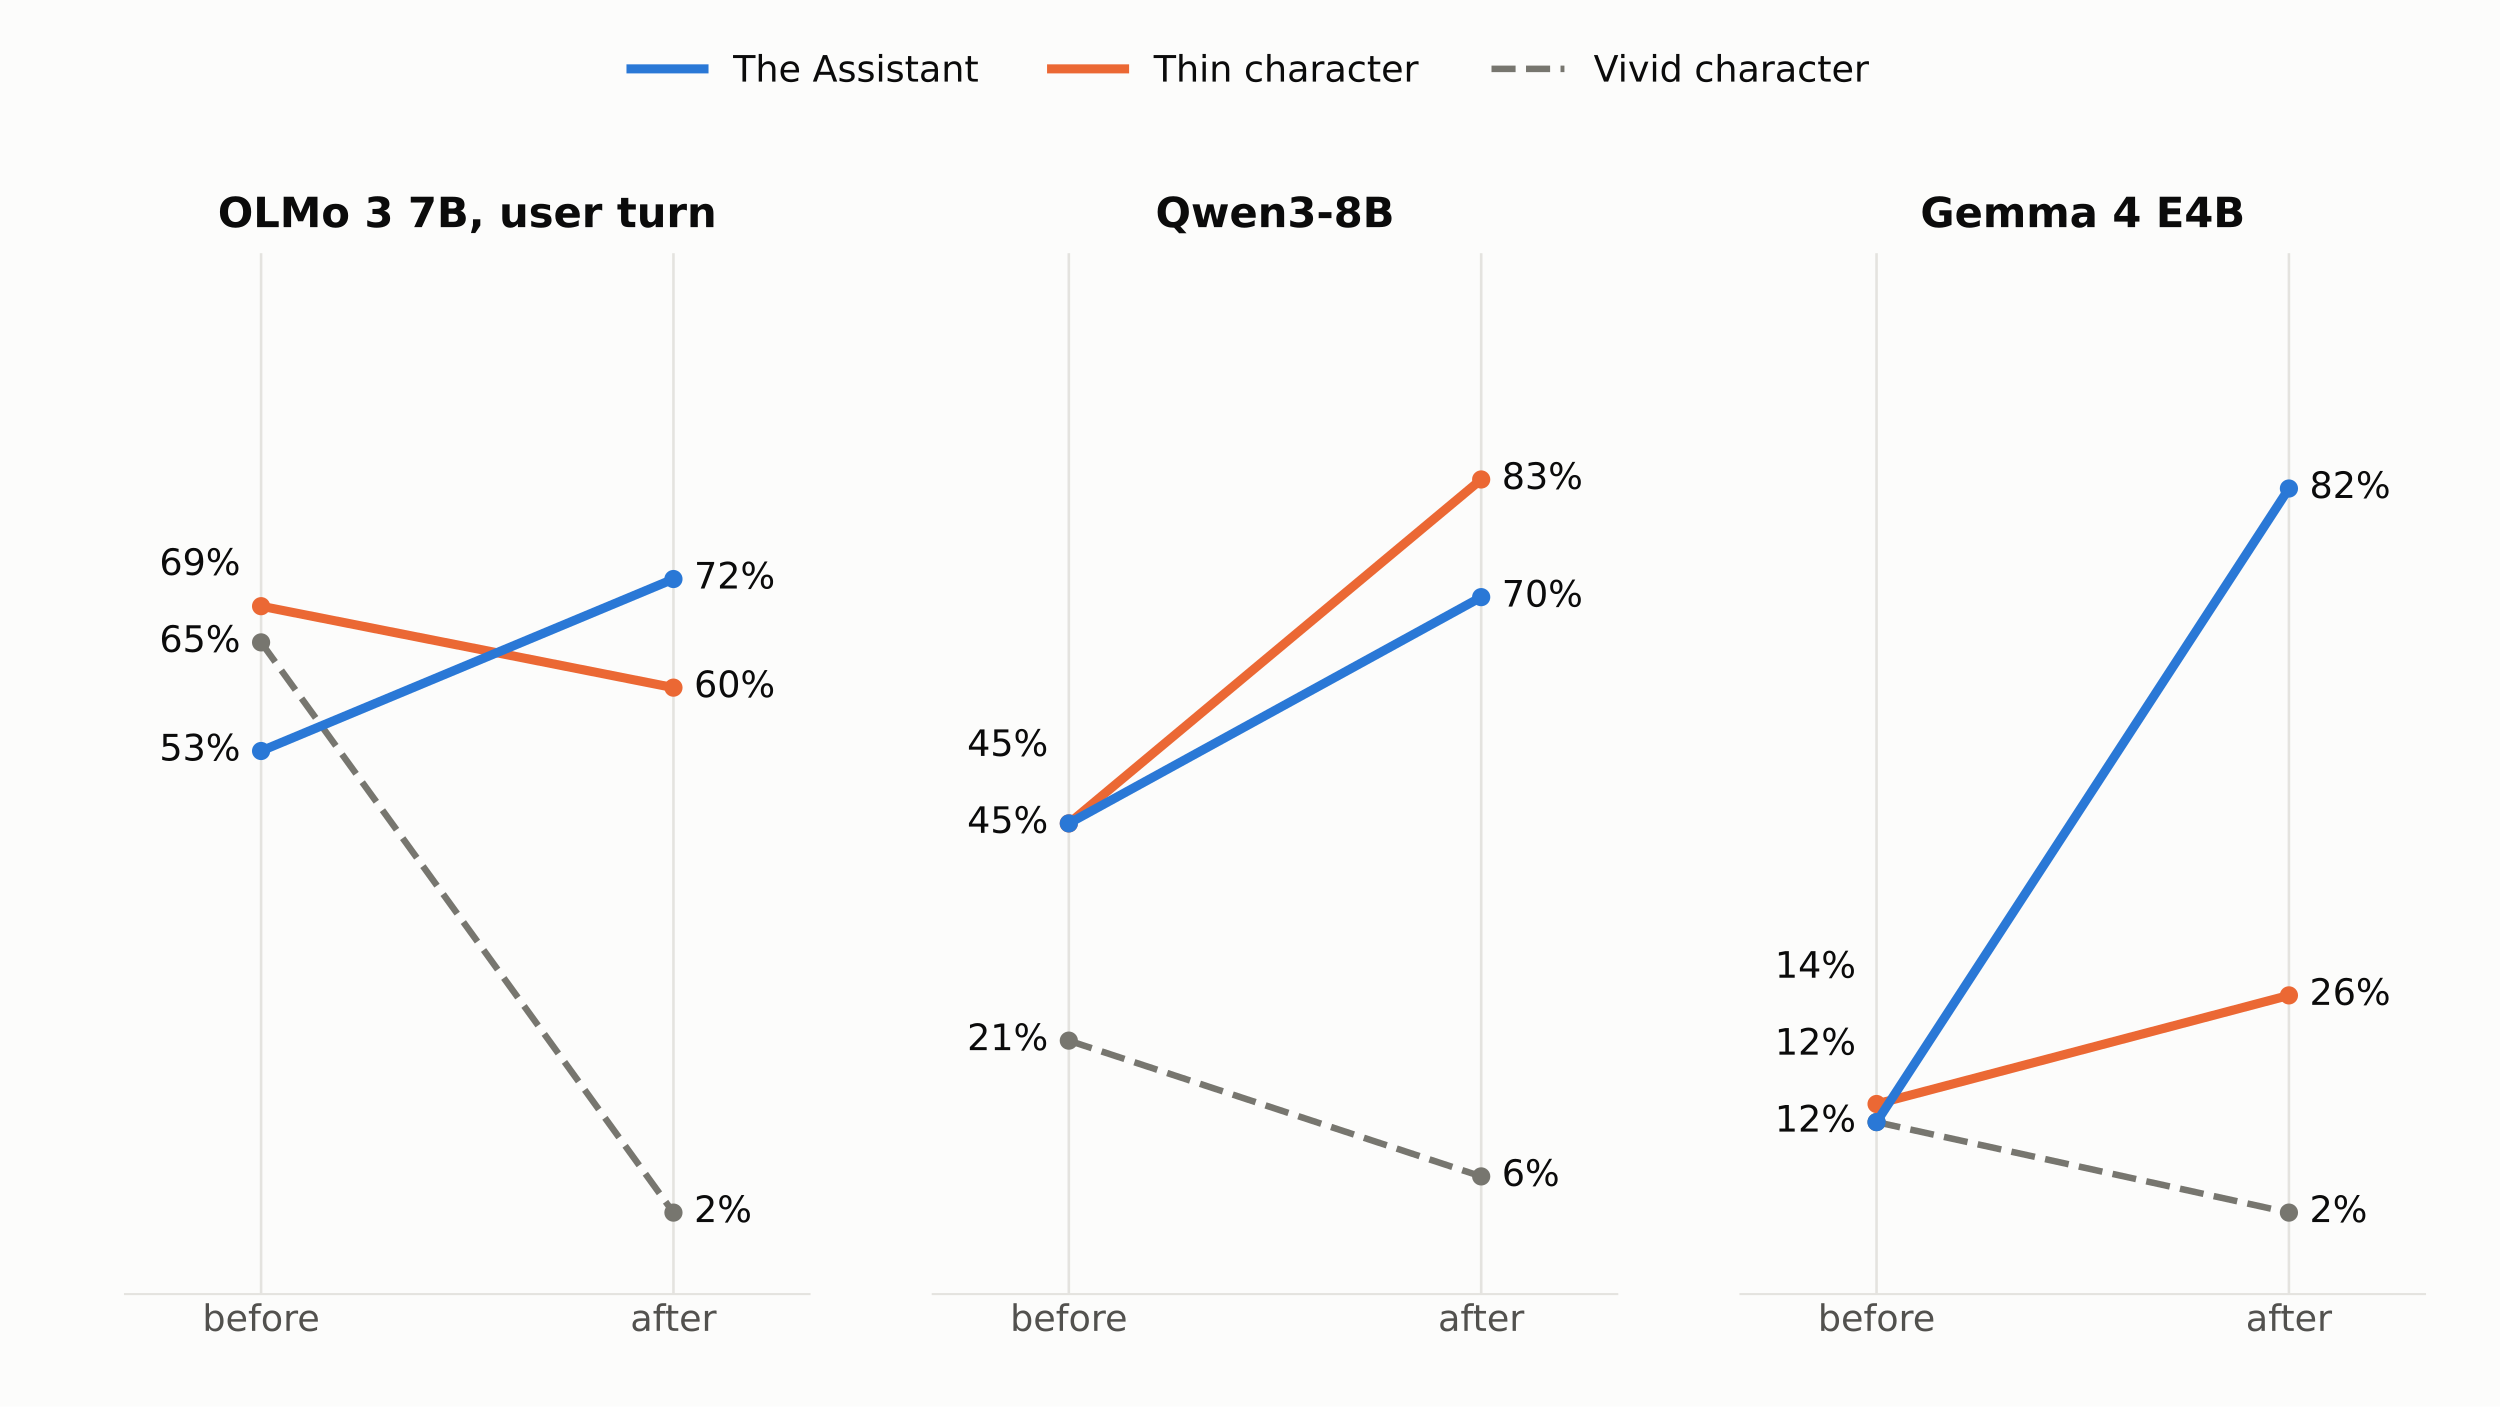
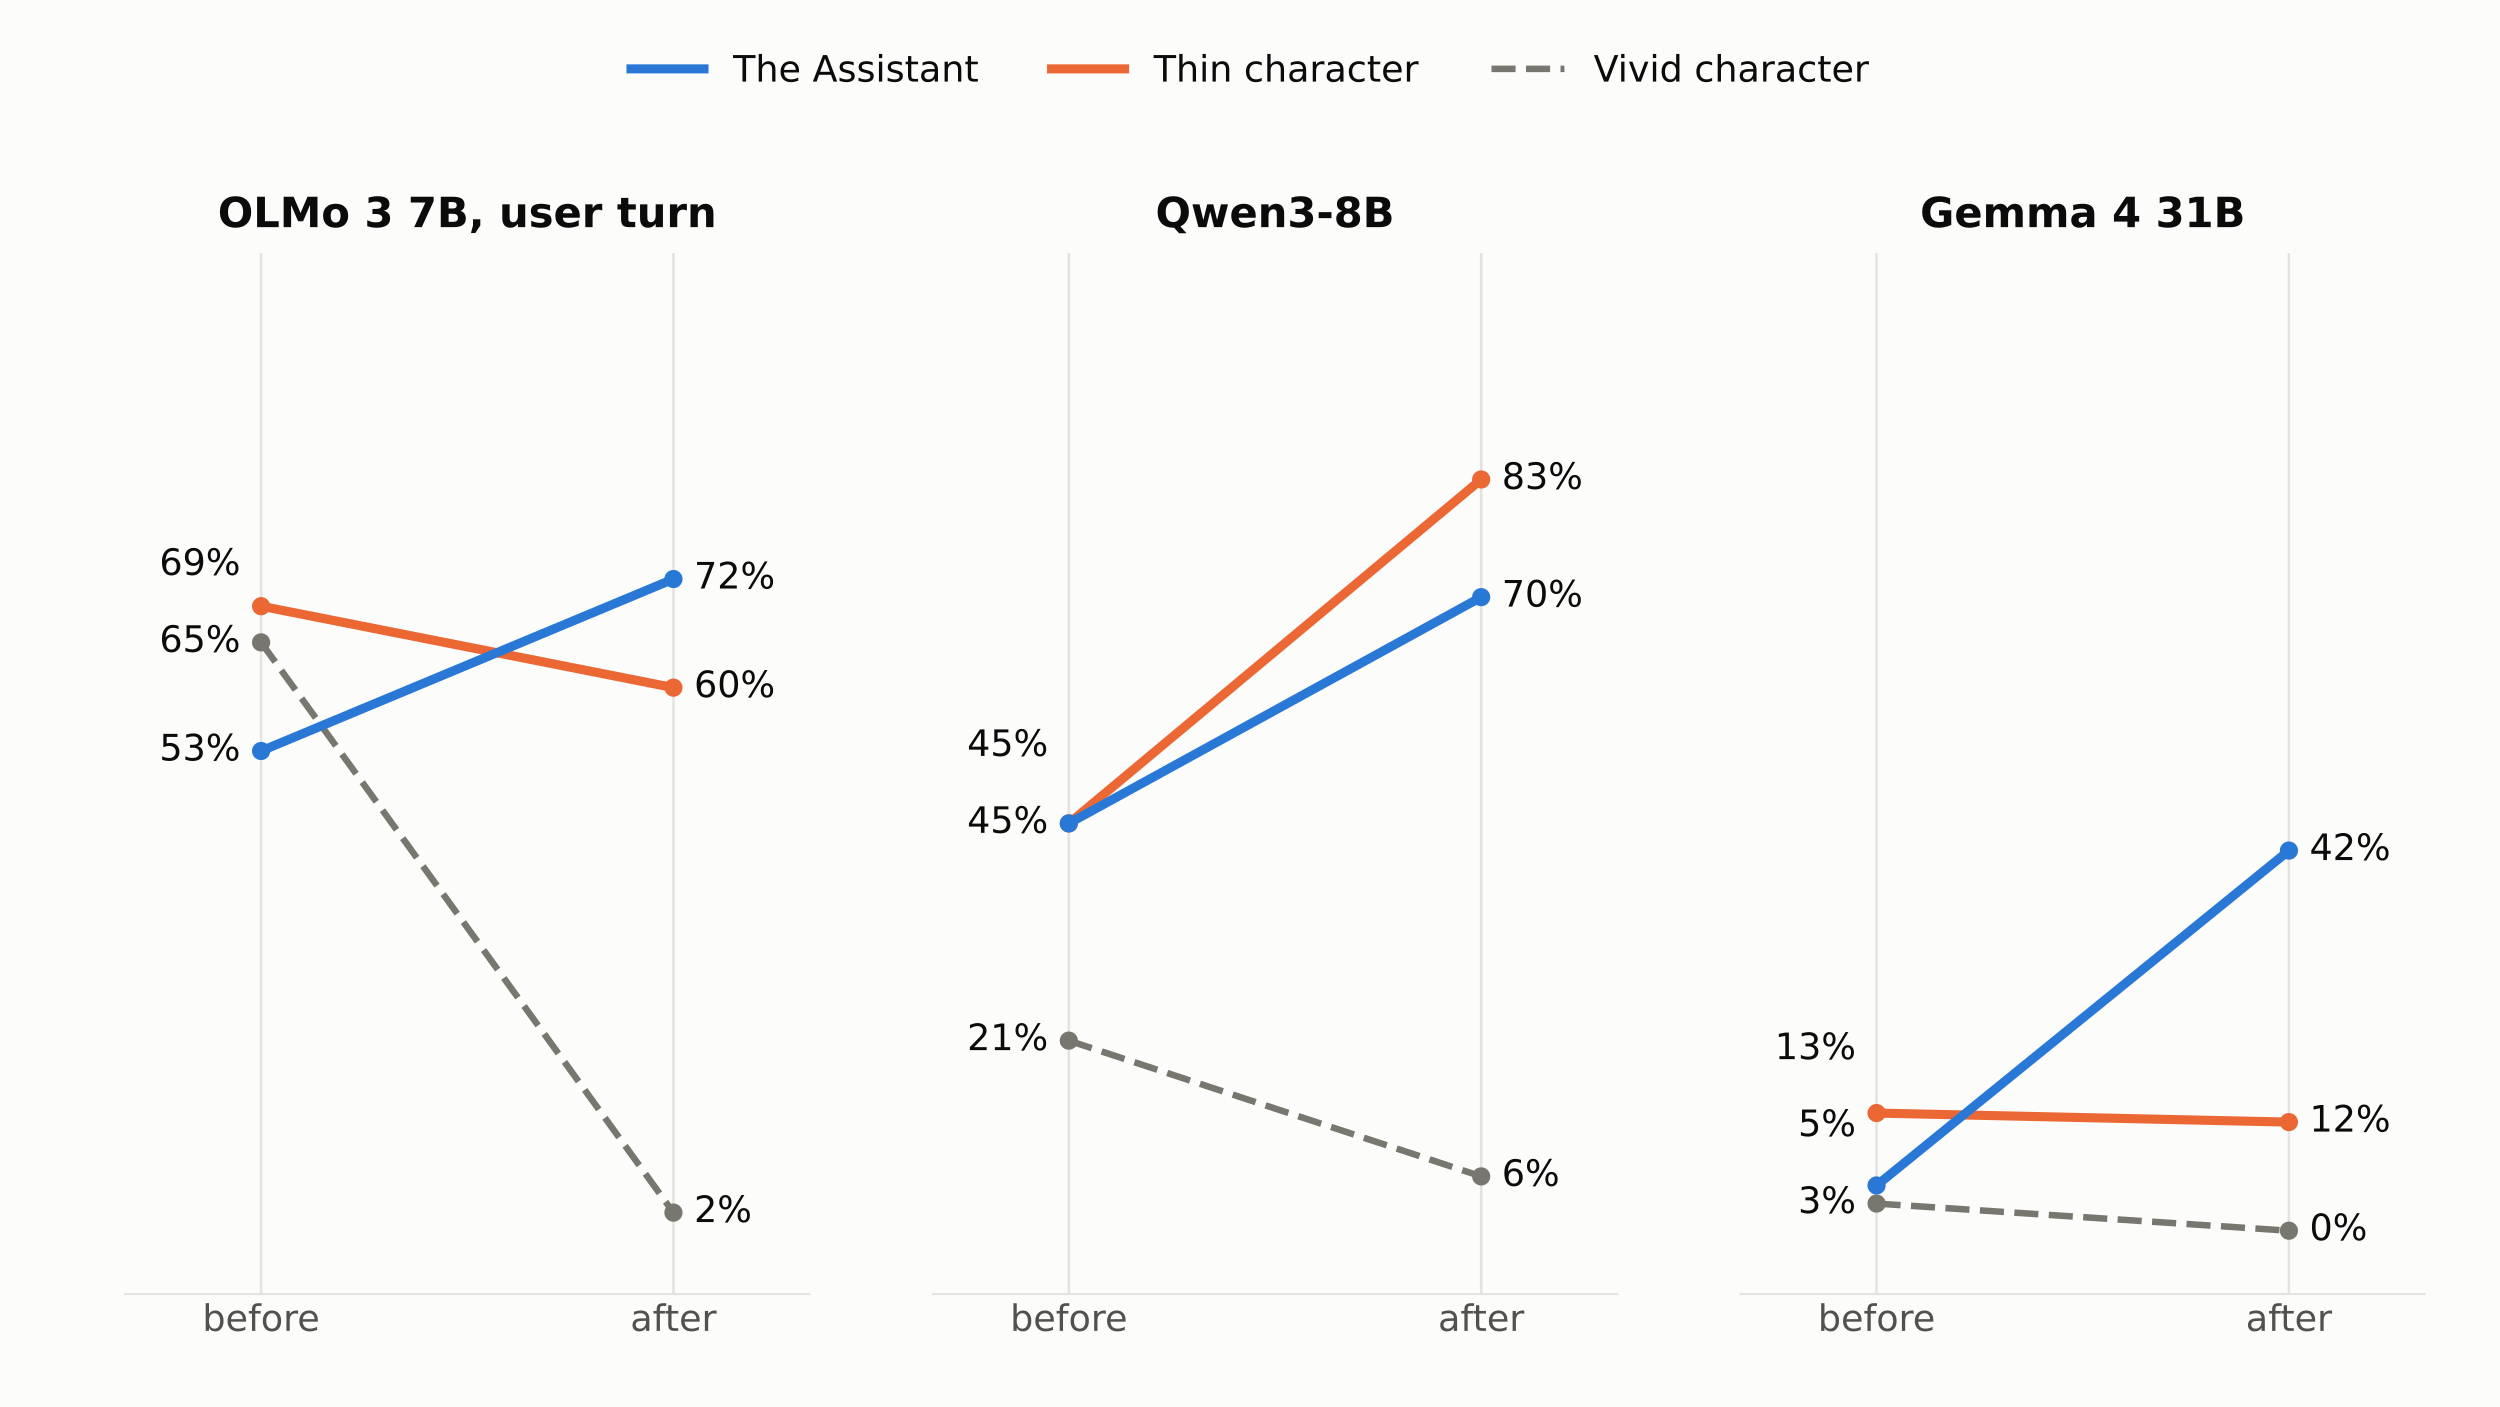
<svg xmlns="http://www.w3.org/2000/svg" xmlns:xlink="http://www.w3.org/1999/xlink" width="959.76pt" height="540pt" viewBox="0 0 959.76 540" version="1.1">
  <defs>
    <style type="text/css">*{stroke-linejoin: round; stroke-linecap: butt}</style>
  </defs>
  <g id="figure_1">
    <g id="patch_1">
      <path d="M 0 540  L 959.76 540  L 959.76 0  L 0 0  z " style="fill: #fcfcfb" />
    </g>
    <g id="axes_1">
      <g id="patch_2">
        <path d="M 47.988 496.8  L 310.779 496.8  L 310.779 97.2  L 47.988 97.2  z " style="fill: #fcfcfb" />
      </g>
      <g id="line2d_1">
-         <path d="M 100.23 496.8  L 100.23 97.2  " clip-path="url(#p72d839f7f3)" style="fill: none; stroke: #e4e3df; stroke-linecap: square" />
+         <path d="M 100.23 496.8  L 100.23 97.2  " clip-path="url(#p2b21ad6caf)" style="fill: none; stroke: #e4e3df; stroke-linecap: square" />
      </g>
      <g id="line2d_2">
-         <path d="M 258.538 496.8  L 258.538 97.2  " clip-path="url(#p72d839f7f3)" style="fill: none; stroke: #e4e3df; stroke-linecap: square" />
+         <path d="M 258.538 496.8  L 258.538 97.2  " clip-path="url(#p2b21ad6caf)" style="fill: none; stroke: #e4e3df; stroke-linecap: square" />
      </g>
      <g id="matplotlib.axis_1">
        <g id="xtick_1">
          <g id="line2d_3" />
          <g id="text_1">
            <text style="font-size: 14px; font-family: 'DejaVu Sans'; text-anchor: middle; fill: #52514e" x="100.23" y="510.938" transform="rotate(-0 100.2297 510.9378)">before</text>
          </g>
        </g>
        <g id="xtick_2">
          <g id="line2d_4" />
          <g id="text_2">
            <text style="font-size: 14px; font-family: 'DejaVu Sans'; text-anchor: middle; fill: #52514e" x="258.538" y="510.938" transform="rotate(-0 258.5378 510.9378)">after</text>
          </g>
        </g>
      </g>
      <g id="matplotlib.axis_2" />
      <g id="patch_3">
        <path d="M 47.988 496.8  L 310.779 496.8  " style="fill: none; stroke: #e4e3df; stroke-width: 0.8; stroke-linejoin: miter; stroke-linecap: square" />
      </g>
      <g id="line2d_5">
-         <path d="M 100.23 246.616  L 258.538 465.527  " clip-path="url(#p72d839f7f3)" style="fill: none; stroke-dasharray: 9.25,4; stroke-dashoffset: 0; stroke: #77766f; stroke-width: 2.5" />
+         <path d="M 100.23 246.616  L 258.538 465.527  " clip-path="url(#p2b21ad6caf)" style="fill: none; stroke-dasharray: 9.25,4; stroke-dashoffset: 0; stroke: #77766f; stroke-width: 2.5" />
        <defs>
-           <path id="me621695035" d="M 0 3  C 0.796 3 1.559 2.684 2.121 2.121  C 2.684 1.559 3 0.796 3 0  C 3 -0.796 2.684 -1.559 2.121 -2.121  C 1.559 -2.684 0.796 -3 0 -3  C -0.796 -3 -1.559 -2.684 -2.121 -2.121  C -2.684 -1.559 -3 -0.796 -3 0  C -3 0.796 -2.684 1.559 -2.121 2.121  C -1.559 2.684 -0.796 3 0 3  z " style="stroke: #77766f" />
+           <path id="m9ddc344d0a" d="M 0 3  C 0.796 3 1.559 2.684 2.121 2.121  C 2.684 1.559 3 0.796 3 0  C 3 -0.796 2.684 -1.559 2.121 -2.121  C 1.559 -2.684 0.796 -3 0 -3  C -0.796 -3 -1.559 -2.684 -2.121 -2.121  C -2.684 -1.559 -3 -0.796 -3 0  C -3 0.796 -2.684 1.559 -2.121 2.121  C -1.559 2.684 -0.796 3 0 3  z " style="stroke: #77766f" />
        </defs>
-         <g clip-path="url(#p72d839f7f3)">
-           <use xlink:href="#me621695035" x="100.23" y="246.616" style="fill: #77766f; stroke: #77766f" />
-           <use xlink:href="#me621695035" x="258.538" y="465.527" style="fill: #77766f; stroke: #77766f" />
+         <g clip-path="url(#p2b21ad6caf)">
+           <use xlink:href="#m9ddc344d0a" x="100.23" y="246.616" style="fill: #77766f; stroke: #77766f" />
+           <use xlink:href="#m9ddc344d0a" x="258.538" y="465.527" style="fill: #77766f; stroke: #77766f" />
        </g>
      </g>
      <g id="text_3">
        <text style="font-size: 14px; font-family: 'DejaVu Sans'; text-anchor: end; fill: #0b0b0b" x="92.314" y="250.252" transform="rotate(-0 92.31427 250.2524)">65%</text>
      </g>
      <g id="text_4">
        <text style="font-size: 14px; font-family: 'DejaVu Sans'; text-anchor: start; fill: #0b0b0b" x="266.453" y="469.164" transform="rotate(-0 266.4532 469.1637)">2%</text>
      </g>
      <g id="line2d_6">
-         <path d="M 100.23 232.717  L 258.538 263.99  " clip-path="url(#p72d839f7f3)" style="fill: none; stroke: #eb6834; stroke-width: 3.5; stroke-linecap: round" />
+         <path d="M 100.23 232.717  L 258.538 263.99  " clip-path="url(#p2b21ad6caf)" style="fill: none; stroke: #eb6834; stroke-width: 3.5; stroke-linecap: round" />
        <defs>
-           <path id="m96f4b30db3" d="M 0 3  C 0.796 3 1.559 2.684 2.121 2.121  C 2.684 1.559 3 0.796 3 0  C 3 -0.796 2.684 -1.559 2.121 -2.121  C 1.559 -2.684 0.796 -3 0 -3  C -0.796 -3 -1.559 -2.684 -2.121 -2.121  C -2.684 -1.559 -3 -0.796 -3 0  C -3 0.796 -2.684 1.559 -2.121 2.121  C -1.559 2.684 -0.796 3 0 3  z " style="stroke: #eb6834" />
+           <path id="m1e59afc27f" d="M 0 3  C 0.796 3 1.559 2.684 2.121 2.121  C 2.684 1.559 3 0.796 3 0  C 3 -0.796 2.684 -1.559 2.121 -2.121  C 1.559 -2.684 0.796 -3 0 -3  C -0.796 -3 -1.559 -2.684 -2.121 -2.121  C -2.684 -1.559 -3 -0.796 -3 0  C -3 0.796 -2.684 1.559 -2.121 2.121  C -1.559 2.684 -0.796 3 0 3  z " style="stroke: #eb6834" />
        </defs>
-         <g clip-path="url(#p72d839f7f3)">
-           <use xlink:href="#m96f4b30db3" x="100.23" y="232.717" style="fill: #eb6834; stroke: #eb6834" />
-           <use xlink:href="#m96f4b30db3" x="258.538" y="263.99" style="fill: #eb6834; stroke: #eb6834" />
+         <g clip-path="url(#p2b21ad6caf)">
+           <use xlink:href="#m1e59afc27f" x="100.23" y="232.717" style="fill: #eb6834; stroke: #eb6834" />
+           <use xlink:href="#m1e59afc27f" x="258.538" y="263.99" style="fill: #eb6834; stroke: #eb6834" />
        </g>
      </g>
      <g id="text_5">
        <text style="font-size: 14px; font-family: 'DejaVu Sans'; text-anchor: end; fill: #0b0b0b" x="92.314" y="220.717" transform="rotate(-0 92.31427 220.7167)">69%</text>
      </g>
      <g id="text_6">
        <text style="font-size: 14px; font-family: 'DejaVu Sans'; text-anchor: start; fill: #0b0b0b" x="266.453" y="267.626" transform="rotate(-0 266.4532 267.6263)">60%</text>
      </g>
      <g id="line2d_7">
-         <path d="M 100.23 288.313  L 258.538 222.292  " clip-path="url(#p72d839f7f3)" style="fill: none; stroke: #2a78d6; stroke-width: 3.5; stroke-linecap: round" />
+         <path d="M 100.23 288.313  L 258.538 222.292  " clip-path="url(#p2b21ad6caf)" style="fill: none; stroke: #2a78d6; stroke-width: 3.5; stroke-linecap: round" />
        <defs>
-           <path id="mbf53aefdf2" d="M 0 3  C 0.796 3 1.559 2.684 2.121 2.121  C 2.684 1.559 3 0.796 3 0  C 3 -0.796 2.684 -1.559 2.121 -2.121  C 1.559 -2.684 0.796 -3 0 -3  C -0.796 -3 -1.559 -2.684 -2.121 -2.121  C -2.684 -1.559 -3 -0.796 -3 0  C -3 0.796 -2.684 1.559 -2.121 2.121  C -1.559 2.684 -0.796 3 0 3  z " style="stroke: #2a78d6" />
+           <path id="m276777368d" d="M 0 3  C 0.796 3 1.559 2.684 2.121 2.121  C 2.684 1.559 3 0.796 3 0  C 3 -0.796 2.684 -1.559 2.121 -2.121  C 1.559 -2.684 0.796 -3 0 -3  C -0.796 -3 -1.559 -2.684 -2.121 -2.121  C -2.684 -1.559 -3 -0.796 -3 0  C -3 0.796 -2.684 1.559 -2.121 2.121  C -1.559 2.684 -0.796 3 0 3  z " style="stroke: #2a78d6" />
        </defs>
-         <g clip-path="url(#p72d839f7f3)">
-           <use xlink:href="#mbf53aefdf2" x="100.23" y="288.313" style="fill: #2a78d6; stroke: #2a78d6" />
-           <use xlink:href="#mbf53aefdf2" x="258.538" y="222.292" style="fill: #2a78d6; stroke: #2a78d6" />
+         <g clip-path="url(#p2b21ad6caf)">
+           <use xlink:href="#m276777368d" x="100.23" y="288.313" style="fill: #2a78d6; stroke: #2a78d6" />
+           <use xlink:href="#m276777368d" x="258.538" y="222.292" style="fill: #2a78d6; stroke: #2a78d6" />
        </g>
      </g>
      <g id="text_7">
        <text style="font-size: 14px; font-family: 'DejaVu Sans'; text-anchor: end; fill: #0b0b0b" x="92.314" y="291.95" transform="rotate(-0 92.31427 291.9498)">53%</text>
      </g>
      <g id="text_8">
        <text style="font-size: 14px; font-family: 'DejaVu Sans'; text-anchor: start; fill: #0b0b0b" x="266.453" y="225.929" transform="rotate(-0 266.4532 225.9289)">72%</text>
      </g>
      <g id="text_9">
        <text style="font-weight: 700; font-size: 16px; font-family: 'DejaVu Sans'; text-anchor: middle; fill: #0b0b0b" x="179.384" y="87.2" transform="rotate(-0 179.3837 87.2)">OLMo 3 7B, user turn</text>
      </g>
    </g>
    <g id="axes_2">
      <g id="patch_4">
        <path d="M 358.082 496.8  L 620.873 496.8  L 620.873 97.2  L 358.082 97.2  z " style="fill: #fcfcfb" />
      </g>
      <g id="line2d_8">
-         <path d="M 410.324 496.8  L 410.324 97.2  " clip-path="url(#p757c7fe086)" style="fill: none; stroke: #e4e3df; stroke-linecap: square" />
+         <path d="M 410.324 496.8  L 410.324 97.2  " clip-path="url(#pc79ff50847)" style="fill: none; stroke: #e4e3df; stroke-linecap: square" />
      </g>
      <g id="line2d_9">
-         <path d="M 568.632 496.8  L 568.632 97.2  " clip-path="url(#p757c7fe086)" style="fill: none; stroke: #e4e3df; stroke-linecap: square" />
+         <path d="M 568.632 496.8  L 568.632 97.2  " clip-path="url(#pc79ff50847)" style="fill: none; stroke: #e4e3df; stroke-linecap: square" />
      </g>
      <g id="matplotlib.axis_3">
        <g id="xtick_3">
          <g id="line2d_10" />
          <g id="text_10">
            <text style="font-size: 14px; font-family: 'DejaVu Sans'; text-anchor: middle; fill: #52514e" x="410.324" y="510.938" transform="rotate(-0 410.3236 510.9378)">before</text>
          </g>
        </g>
        <g id="xtick_4">
          <g id="line2d_11" />
          <g id="text_11">
            <text style="font-size: 14px; font-family: 'DejaVu Sans'; text-anchor: middle; fill: #52514e" x="568.632" y="510.938" transform="rotate(-0 568.6316 510.9378)">after</text>
          </g>
        </g>
      </g>
      <g id="matplotlib.axis_4" />
      <g id="patch_5">
        <path d="M 358.082 496.8  L 620.873 496.8  " style="fill: none; stroke: #e4e3df; stroke-width: 0.8; stroke-linejoin: miter; stroke-linecap: square" />
      </g>
      <g id="line2d_12">
-         <path d="M 410.324 399.506  L 568.632 451.628  " clip-path="url(#p757c7fe086)" style="fill: none; stroke-dasharray: 9.25,4; stroke-dashoffset: 0; stroke: #77766f; stroke-width: 2.5" />
-         <g clip-path="url(#p757c7fe086)">
-           <use xlink:href="#me621695035" x="410.324" y="399.506" style="fill: #77766f; stroke: #77766f" />
-           <use xlink:href="#me621695035" x="568.632" y="451.628" style="fill: #77766f; stroke: #77766f" />
+         <path d="M 410.324 399.506  L 568.632 451.628  " clip-path="url(#pc79ff50847)" style="fill: none; stroke-dasharray: 9.25,4; stroke-dashoffset: 0; stroke: #77766f; stroke-width: 2.5" />
+         <g clip-path="url(#pc79ff50847)">
+           <use xlink:href="#m9ddc344d0a" x="410.324" y="399.506" style="fill: #77766f; stroke: #77766f" />
+           <use xlink:href="#m9ddc344d0a" x="568.632" y="451.628" style="fill: #77766f; stroke: #77766f" />
        </g>
      </g>
      <g id="text_12">
        <text style="font-size: 14px; font-family: 'DejaVu Sans'; text-anchor: end; fill: #0b0b0b" x="402.408" y="403.143" transform="rotate(-0 402.4082 403.1428)">21%</text>
      </g>
      <g id="text_13">
        <text style="font-size: 14px; font-family: 'DejaVu Sans'; text-anchor: start; fill: #0b0b0b" x="576.547" y="455.265" transform="rotate(-0 576.547 455.2645)">6%</text>
      </g>
      <g id="line2d_13">
-         <path d="M 410.324 316.111  L 568.632 184.07  " clip-path="url(#p757c7fe086)" style="fill: none; stroke: #eb6834; stroke-width: 3.5; stroke-linecap: round" />
-         <g clip-path="url(#p757c7fe086)">
-           <use xlink:href="#m96f4b30db3" x="410.324" y="316.111" style="fill: #eb6834; stroke: #eb6834" />
-           <use xlink:href="#m96f4b30db3" x="568.632" y="184.07" style="fill: #eb6834; stroke: #eb6834" />
+         <path d="M 410.324 316.111  L 568.632 184.07  " clip-path="url(#pc79ff50847)" style="fill: none; stroke: #eb6834; stroke-width: 3.5; stroke-linecap: round" />
+         <g clip-path="url(#pc79ff50847)">
+           <use xlink:href="#m1e59afc27f" x="410.324" y="316.111" style="fill: #eb6834; stroke: #eb6834" />
+           <use xlink:href="#m1e59afc27f" x="568.632" y="184.07" style="fill: #eb6834; stroke: #eb6834" />
        </g>
      </g>
      <g id="text_14">
        <text style="font-size: 14px; font-family: 'DejaVu Sans'; text-anchor: end; fill: #0b0b0b" x="402.408" y="290.212" transform="rotate(-0 402.4082 290.2124)">45%</text>
      </g>
      <g id="text_15">
        <text style="font-size: 14px; font-family: 'DejaVu Sans'; text-anchor: start; fill: #0b0b0b" x="576.547" y="187.706" transform="rotate(-0 576.547 187.7063)">83%</text>
      </g>
      <g id="line2d_14">
-         <path d="M 410.324 316.111  L 568.632 229.242  " clip-path="url(#p757c7fe086)" style="fill: none; stroke: #2a78d6; stroke-width: 3.5; stroke-linecap: round" />
-         <g clip-path="url(#p757c7fe086)">
-           <use xlink:href="#mbf53aefdf2" x="410.324" y="316.111" style="fill: #2a78d6; stroke: #2a78d6" />
-           <use xlink:href="#mbf53aefdf2" x="568.632" y="229.242" style="fill: #2a78d6; stroke: #2a78d6" />
+         <path d="M 410.324 316.111  L 568.632 229.242  " clip-path="url(#pc79ff50847)" style="fill: none; stroke: #2a78d6; stroke-width: 3.5; stroke-linecap: round" />
+         <g clip-path="url(#pc79ff50847)">
+           <use xlink:href="#m276777368d" x="410.324" y="316.111" style="fill: #2a78d6; stroke: #2a78d6" />
+           <use xlink:href="#m276777368d" x="568.632" y="229.242" style="fill: #2a78d6; stroke: #2a78d6" />
        </g>
      </g>
      <g id="text_16">
        <text style="font-size: 14px; font-family: 'DejaVu Sans'; text-anchor: end; fill: #0b0b0b" x="402.408" y="319.748" transform="rotate(-0 402.4082 319.748)">45%</text>
      </g>
      <g id="text_17">
        <text style="font-size: 14px; font-family: 'DejaVu Sans'; text-anchor: start; fill: #0b0b0b" x="576.547" y="232.878" transform="rotate(-0 576.547 232.8785)">70%</text>
      </g>
      <g id="text_18">
        <text style="font-weight: 700; font-size: 16px; font-family: 'DejaVu Sans'; text-anchor: middle; fill: #0b0b0b" x="489.478" y="87.2" transform="rotate(-0 489.4776 87.2)">Qwen3-8B</text>
      </g>
    </g>
    <g id="axes_3">
      <g id="patch_6">
        <path d="M 668.176 496.8  L 930.967 496.8  L 930.967 97.2  L 668.176 97.2  z " style="fill: #fcfcfb" />
      </g>
      <g id="line2d_15">
-         <path d="M 720.417 496.8  L 720.417 97.2  " clip-path="url(#p68dfe3f06c)" style="fill: none; stroke: #e4e3df; stroke-linecap: square" />
+         <path d="M 720.417 496.8  L 720.417 97.2  " clip-path="url(#p0f719bc63d)" style="fill: none; stroke: #e4e3df; stroke-linecap: square" />
      </g>
      <g id="line2d_16">
-         <path d="M 878.726 496.8  L 878.726 97.2  " clip-path="url(#p68dfe3f06c)" style="fill: none; stroke: #e4e3df; stroke-linecap: square" />
+         <path d="M 878.726 496.8  L 878.726 97.2  " clip-path="url(#p0f719bc63d)" style="fill: none; stroke: #e4e3df; stroke-linecap: square" />
      </g>
      <g id="matplotlib.axis_5">
        <g id="xtick_5">
          <g id="line2d_17" />
          <g id="text_19">
            <text style="font-size: 14px; font-family: 'DejaVu Sans'; text-anchor: middle; fill: #52514e" x="720.417" y="510.938" transform="rotate(-0 720.4174 510.9378)">before</text>
          </g>
        </g>
        <g id="xtick_6">
          <g id="line2d_18" />
          <g id="text_20">
            <text style="font-size: 14px; font-family: 'DejaVu Sans'; text-anchor: middle; fill: #52514e" x="878.726" y="510.938" transform="rotate(-0 878.7255 510.9378)">after</text>
          </g>
        </g>
      </g>
      <g id="matplotlib.axis_6" />
      <g id="patch_7">
        <path d="M 668.176 496.8  L 930.967 496.8  " style="fill: none; stroke: #e4e3df; stroke-width: 0.8; stroke-linejoin: miter; stroke-linecap: square" />
      </g>
      <g id="line2d_19">
-         <path d="M 720.417 430.779  L 878.726 465.527  " clip-path="url(#p68dfe3f06c)" style="fill: none; stroke-dasharray: 9.25,4; stroke-dashoffset: 0; stroke: #77766f; stroke-width: 2.5" />
-         <g clip-path="url(#p68dfe3f06c)">
-           <use xlink:href="#me621695035" x="720.417" y="430.779" style="fill: #77766f; stroke: #77766f" />
-           <use xlink:href="#me621695035" x="878.726" y="465.527" style="fill: #77766f; stroke: #77766f" />
+         <path d="M 720.417 462.052  L 878.726 472.477  " clip-path="url(#p0f719bc63d)" style="fill: none; stroke-dasharray: 9.25,4; stroke-dashoffset: 0; stroke: #77766f; stroke-width: 2.5" />
+         <g clip-path="url(#p0f719bc63d)">
+           <use xlink:href="#m9ddc344d0a" x="720.417" y="462.052" style="fill: #77766f; stroke: #77766f" />
+           <use xlink:href="#m9ddc344d0a" x="878.726" y="472.477" style="fill: #77766f; stroke: #77766f" />
        </g>
      </g>
      <g id="text_21">
-         <text style="font-size: 14px; font-family: 'DejaVu Sans'; text-anchor: end; fill: #0b0b0b" x="712.502" y="404.88" transform="rotate(-0 712.502 404.8802)">12%</text>
+         <text style="font-size: 14px; font-family: 'DejaVu Sans'; text-anchor: end; fill: #0b0b0b" x="712.502" y="465.689" transform="rotate(-0 712.502 465.6889)">3%</text>
      </g>
      <g id="text_22">
-         <text style="font-size: 14px; font-family: 'DejaVu Sans'; text-anchor: start; fill: #0b0b0b" x="886.641" y="469.164" transform="rotate(-0 886.6409 469.1637)">2%</text>
+         <text style="font-size: 14px; font-family: 'DejaVu Sans'; text-anchor: start; fill: #0b0b0b" x="886.641" y="476.113" transform="rotate(-0 886.6409 476.1132)">0%</text>
      </g>
      <g id="line2d_20">
-         <path d="M 720.417 423.83  L 878.726 382.132  " clip-path="url(#p68dfe3f06c)" style="fill: none; stroke: #eb6834; stroke-width: 3.5; stroke-linecap: round" />
-         <g clip-path="url(#p68dfe3f06c)">
-           <use xlink:href="#m96f4b30db3" x="720.417" y="423.83" style="fill: #eb6834; stroke: #eb6834" />
-           <use xlink:href="#m96f4b30db3" x="878.726" y="382.132" style="fill: #eb6834; stroke: #eb6834" />
+         <path d="M 720.417 427.304  L 878.726 430.779  " clip-path="url(#p0f719bc63d)" style="fill: none; stroke: #eb6834; stroke-width: 3.5; stroke-linecap: round" />
+         <g clip-path="url(#p0f719bc63d)">
+           <use xlink:href="#m1e59afc27f" x="720.417" y="427.304" style="fill: #eb6834; stroke: #eb6834" />
+           <use xlink:href="#m1e59afc27f" x="878.726" y="430.779" style="fill: #eb6834; stroke: #eb6834" />
        </g>
      </g>
      <g id="text_23">
-         <text style="font-size: 14px; font-family: 'DejaVu Sans'; text-anchor: end; fill: #0b0b0b" x="712.502" y="375.345" transform="rotate(-0 712.502 375.3445)">14%</text>
+         <text style="font-size: 14px; font-family: 'DejaVu Sans'; text-anchor: end; fill: #0b0b0b" x="712.502" y="406.618" transform="rotate(-0 712.502 406.6176)">13%</text>
      </g>
      <g id="text_24">
-         <text style="font-size: 14px; font-family: 'DejaVu Sans'; text-anchor: start; fill: #0b0b0b" x="886.641" y="385.769" transform="rotate(-0 886.6409 385.7689)">26%</text>
+         <text style="font-size: 14px; font-family: 'DejaVu Sans'; text-anchor: start; fill: #0b0b0b" x="886.641" y="434.416" transform="rotate(-0 886.6409 434.4158)">12%</text>
      </g>
      <g id="line2d_21">
-         <path d="M 720.417 430.779  L 878.726 187.544  " clip-path="url(#p68dfe3f06c)" style="fill: none; stroke: #2a78d6; stroke-width: 3.5; stroke-linecap: round" />
-         <g clip-path="url(#p68dfe3f06c)">
-           <use xlink:href="#mbf53aefdf2" x="720.417" y="430.779" style="fill: #2a78d6; stroke: #2a78d6" />
-           <use xlink:href="#mbf53aefdf2" x="878.726" y="187.544" style="fill: #2a78d6; stroke: #2a78d6" />
+         <path d="M 720.417 455.103  L 878.726 326.536  " clip-path="url(#p0f719bc63d)" style="fill: none; stroke: #2a78d6; stroke-width: 3.5; stroke-linecap: round" />
+         <g clip-path="url(#p0f719bc63d)">
+           <use xlink:href="#m276777368d" x="720.417" y="455.103" style="fill: #2a78d6; stroke: #2a78d6" />
+           <use xlink:href="#m276777368d" x="878.726" y="326.536" style="fill: #2a78d6; stroke: #2a78d6" />
        </g>
      </g>
      <g id="text_25">
-         <text style="font-size: 14px; font-family: 'DejaVu Sans'; text-anchor: end; fill: #0b0b0b" x="712.502" y="434.416" transform="rotate(-0 712.502 434.4158)">12%</text>
+         <text style="font-size: 14px; font-family: 'DejaVu Sans'; text-anchor: end; fill: #0b0b0b" x="712.502" y="436.153" transform="rotate(-0 712.502 436.1532)">5%</text>
      </g>
      <g id="text_26">
-         <text style="font-size: 14px; font-family: 'DejaVu Sans'; text-anchor: start; fill: #0b0b0b" x="886.641" y="191.181" transform="rotate(-0 886.6409 191.1811)">82%</text>
+         <text style="font-size: 14px; font-family: 'DejaVu Sans'; text-anchor: start; fill: #0b0b0b" x="886.641" y="330.172" transform="rotate(-0 886.6409 330.1724)">42%</text>
      </g>
      <g id="text_27">
-         <text style="font-weight: 700; font-size: 16px; font-family: 'DejaVu Sans'; text-anchor: middle; fill: #0b0b0b" x="799.571" y="87.2" transform="rotate(-0 799.5715 87.2)">Gemma 4 E4B</text>
+         <text style="font-weight: 700; font-size: 16px; font-family: 'DejaVu Sans'; text-anchor: middle; fill: #0b0b0b" x="799.571" y="87.2" transform="rotate(-0 799.5715 87.2)">Gemma 4 31B</text>
      </g>
    </g>
    <g id="legend_1">
      <g id="line2d_22">
        <path d="M 242.256 26.438  L 256.256 26.438  L 270.256 26.438  " style="fill: none; stroke: #2a78d6; stroke-width: 3.5; stroke-linecap: square" />
      </g>
      <g id="text_28">
        <text style="font-size: 14px; font-family: 'DejaVu Sans'; text-anchor: start; fill: #0b0b0b" x="281.456" y="31.338" transform="rotate(-0 281.4563 31.33781)">The Assistant</text>
      </g>
      <g id="line2d_23">
        <path d="M 403.718 26.438  L 417.718 26.438  L 431.718 26.438  " style="fill: none; stroke: #eb6834; stroke-width: 3.5; stroke-linecap: square" />
      </g>
      <g id="text_29">
        <text style="font-size: 14px; font-family: 'DejaVu Sans'; text-anchor: start; fill: #0b0b0b" x="442.918" y="31.338" transform="rotate(-0 442.9178 31.33781)">Thin character</text>
      </g>
      <g id="line2d_24">
        <path d="M 572.593 26.438  L 586.593 26.438  L 600.593 26.438  " style="fill: none; stroke-dasharray: 9.25,4; stroke-dashoffset: 0; stroke: #77766f; stroke-width: 2.5" />
      </g>
      <g id="text_30">
        <text style="font-size: 14px; font-family: 'DejaVu Sans'; text-anchor: start; fill: #0b0b0b" x="611.793" y="31.338" transform="rotate(-0 611.7928 31.33781)">Vivid character</text>
      </g>
    </g>
  </g>
  <defs>
-     <clipPath id="p72d839f7f3">
+     <clipPath id="p2b21ad6caf">
      <rect x="47.988" y="97.2" width="262.791" height="399.6" />
    </clipPath>
-     <clipPath id="p757c7fe086">
+     <clipPath id="pc79ff50847">
      <rect x="358.082" y="97.2" width="262.791" height="399.6" />
    </clipPath>
-     <clipPath id="p68dfe3f06c">
+     <clipPath id="p0f719bc63d">
      <rect x="668.176" y="97.2" width="262.791" height="399.6" />
    </clipPath>
  </defs>
</svg>
